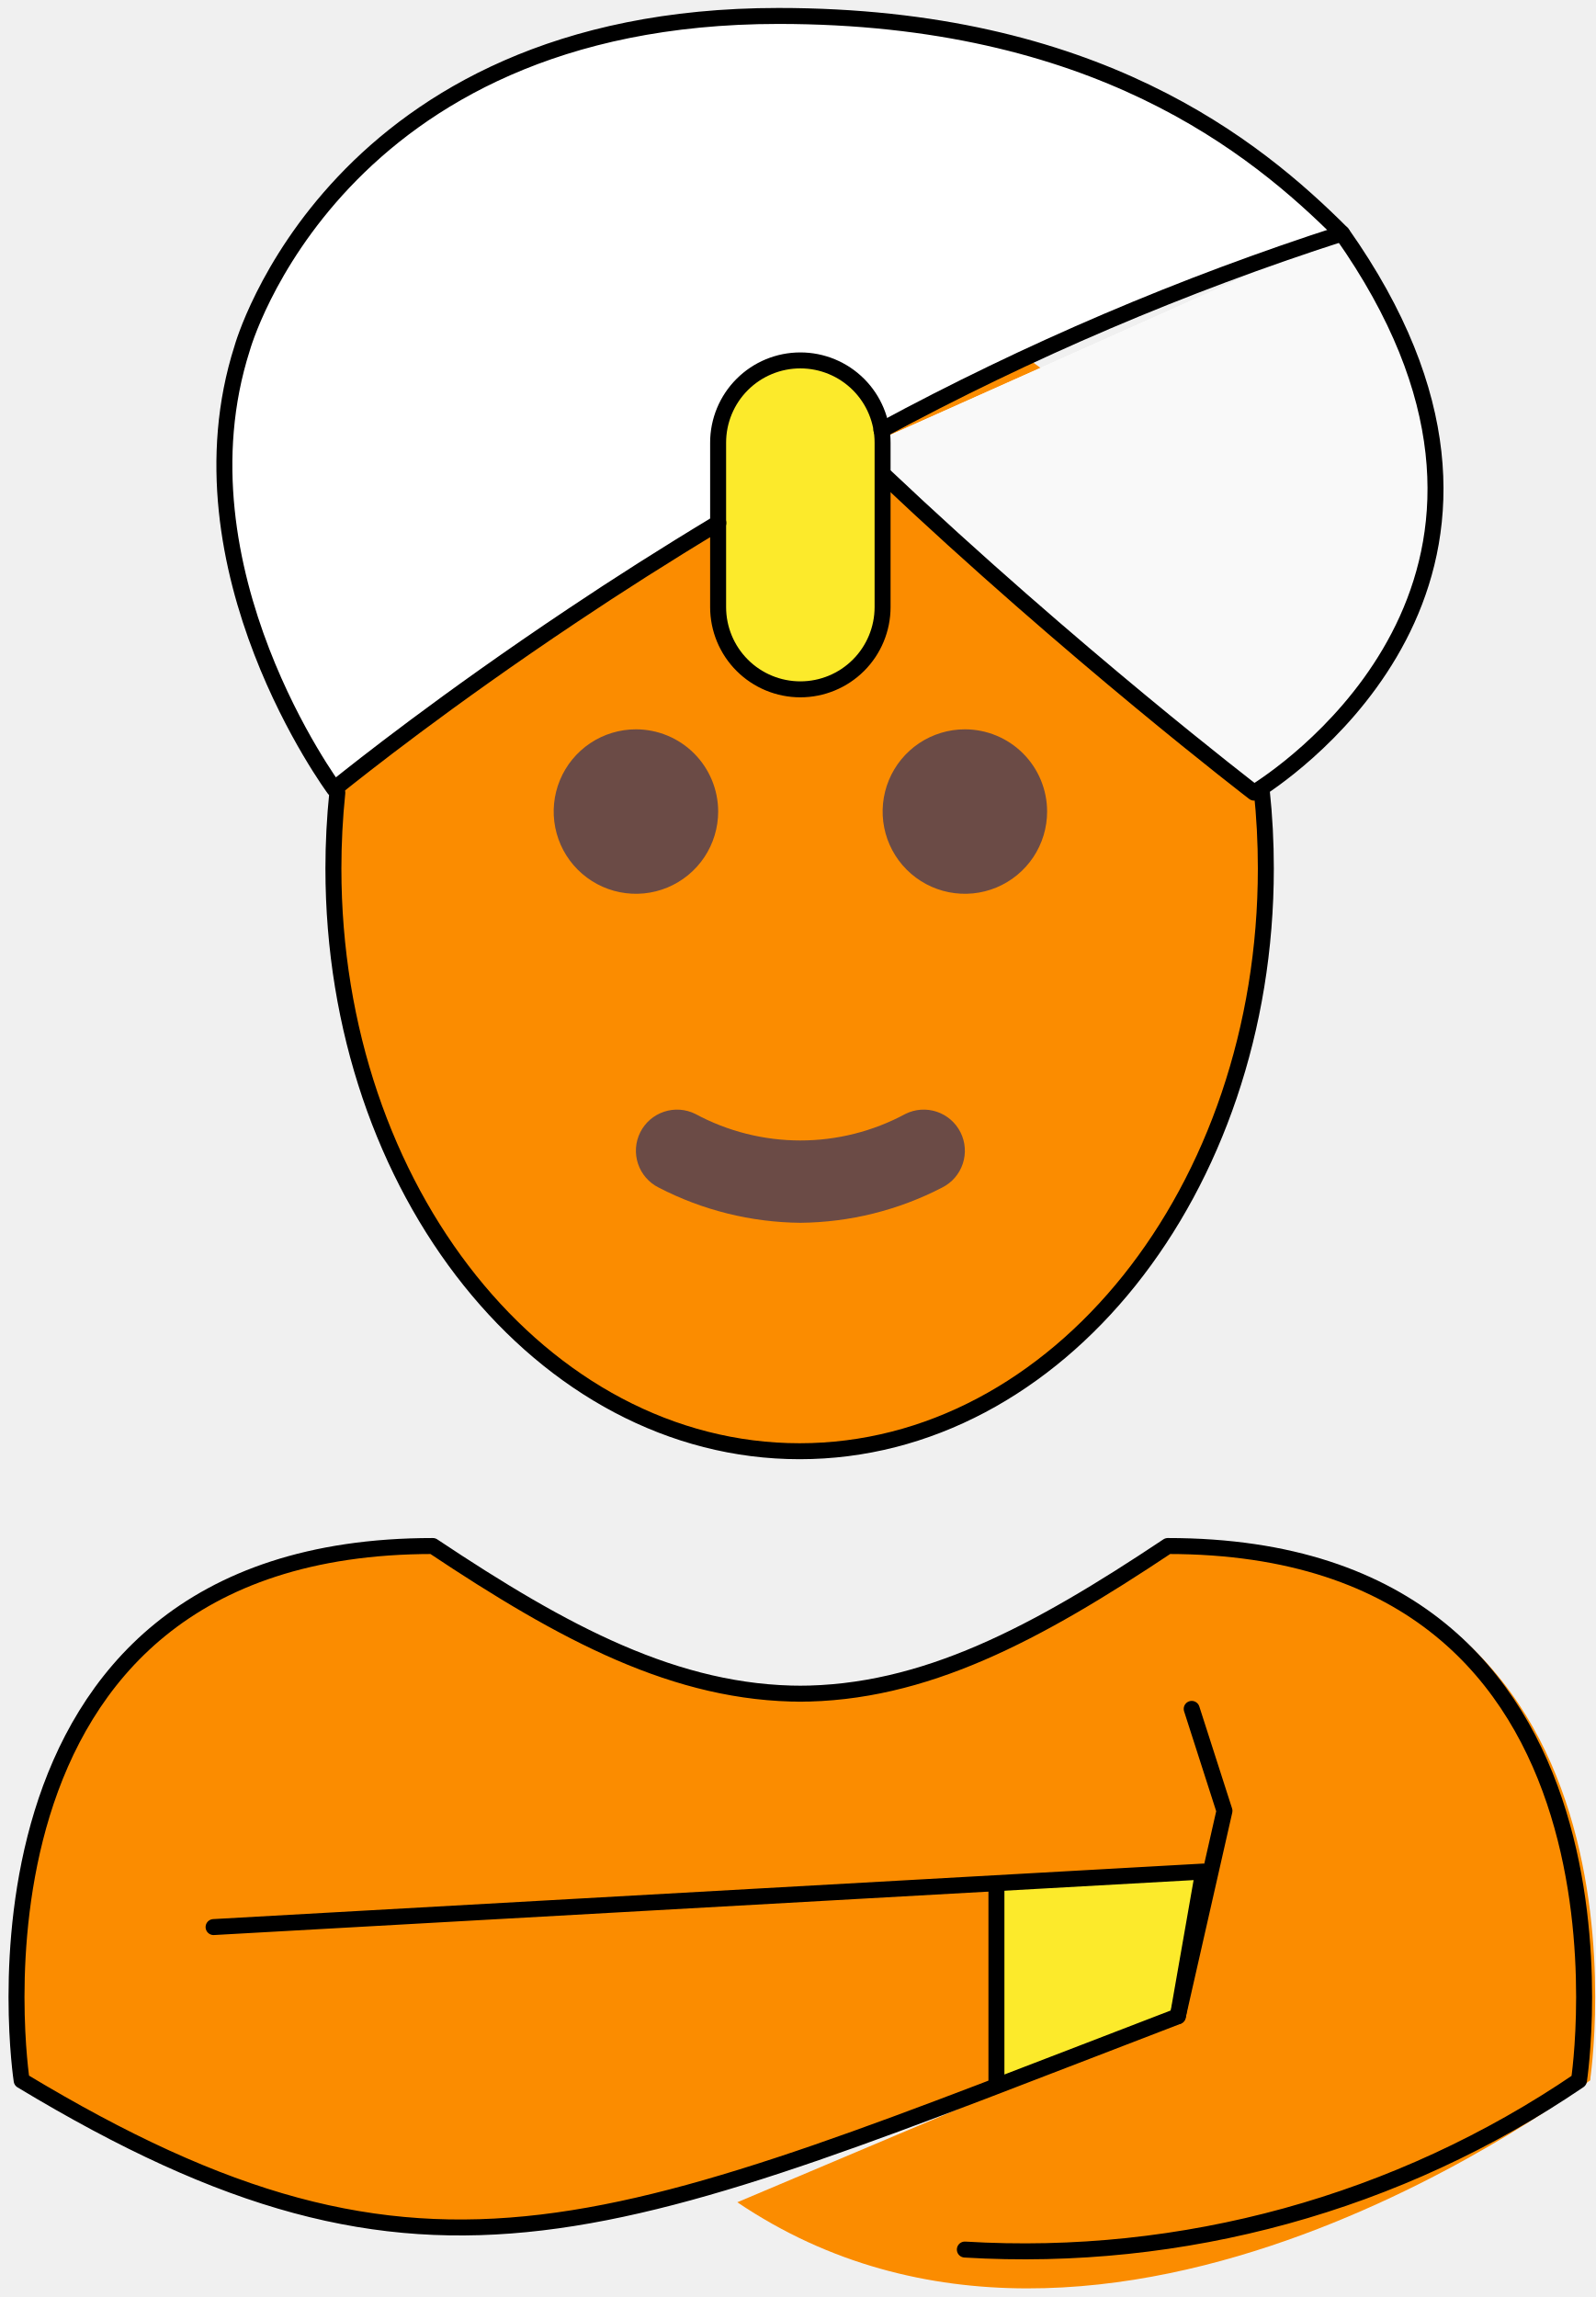
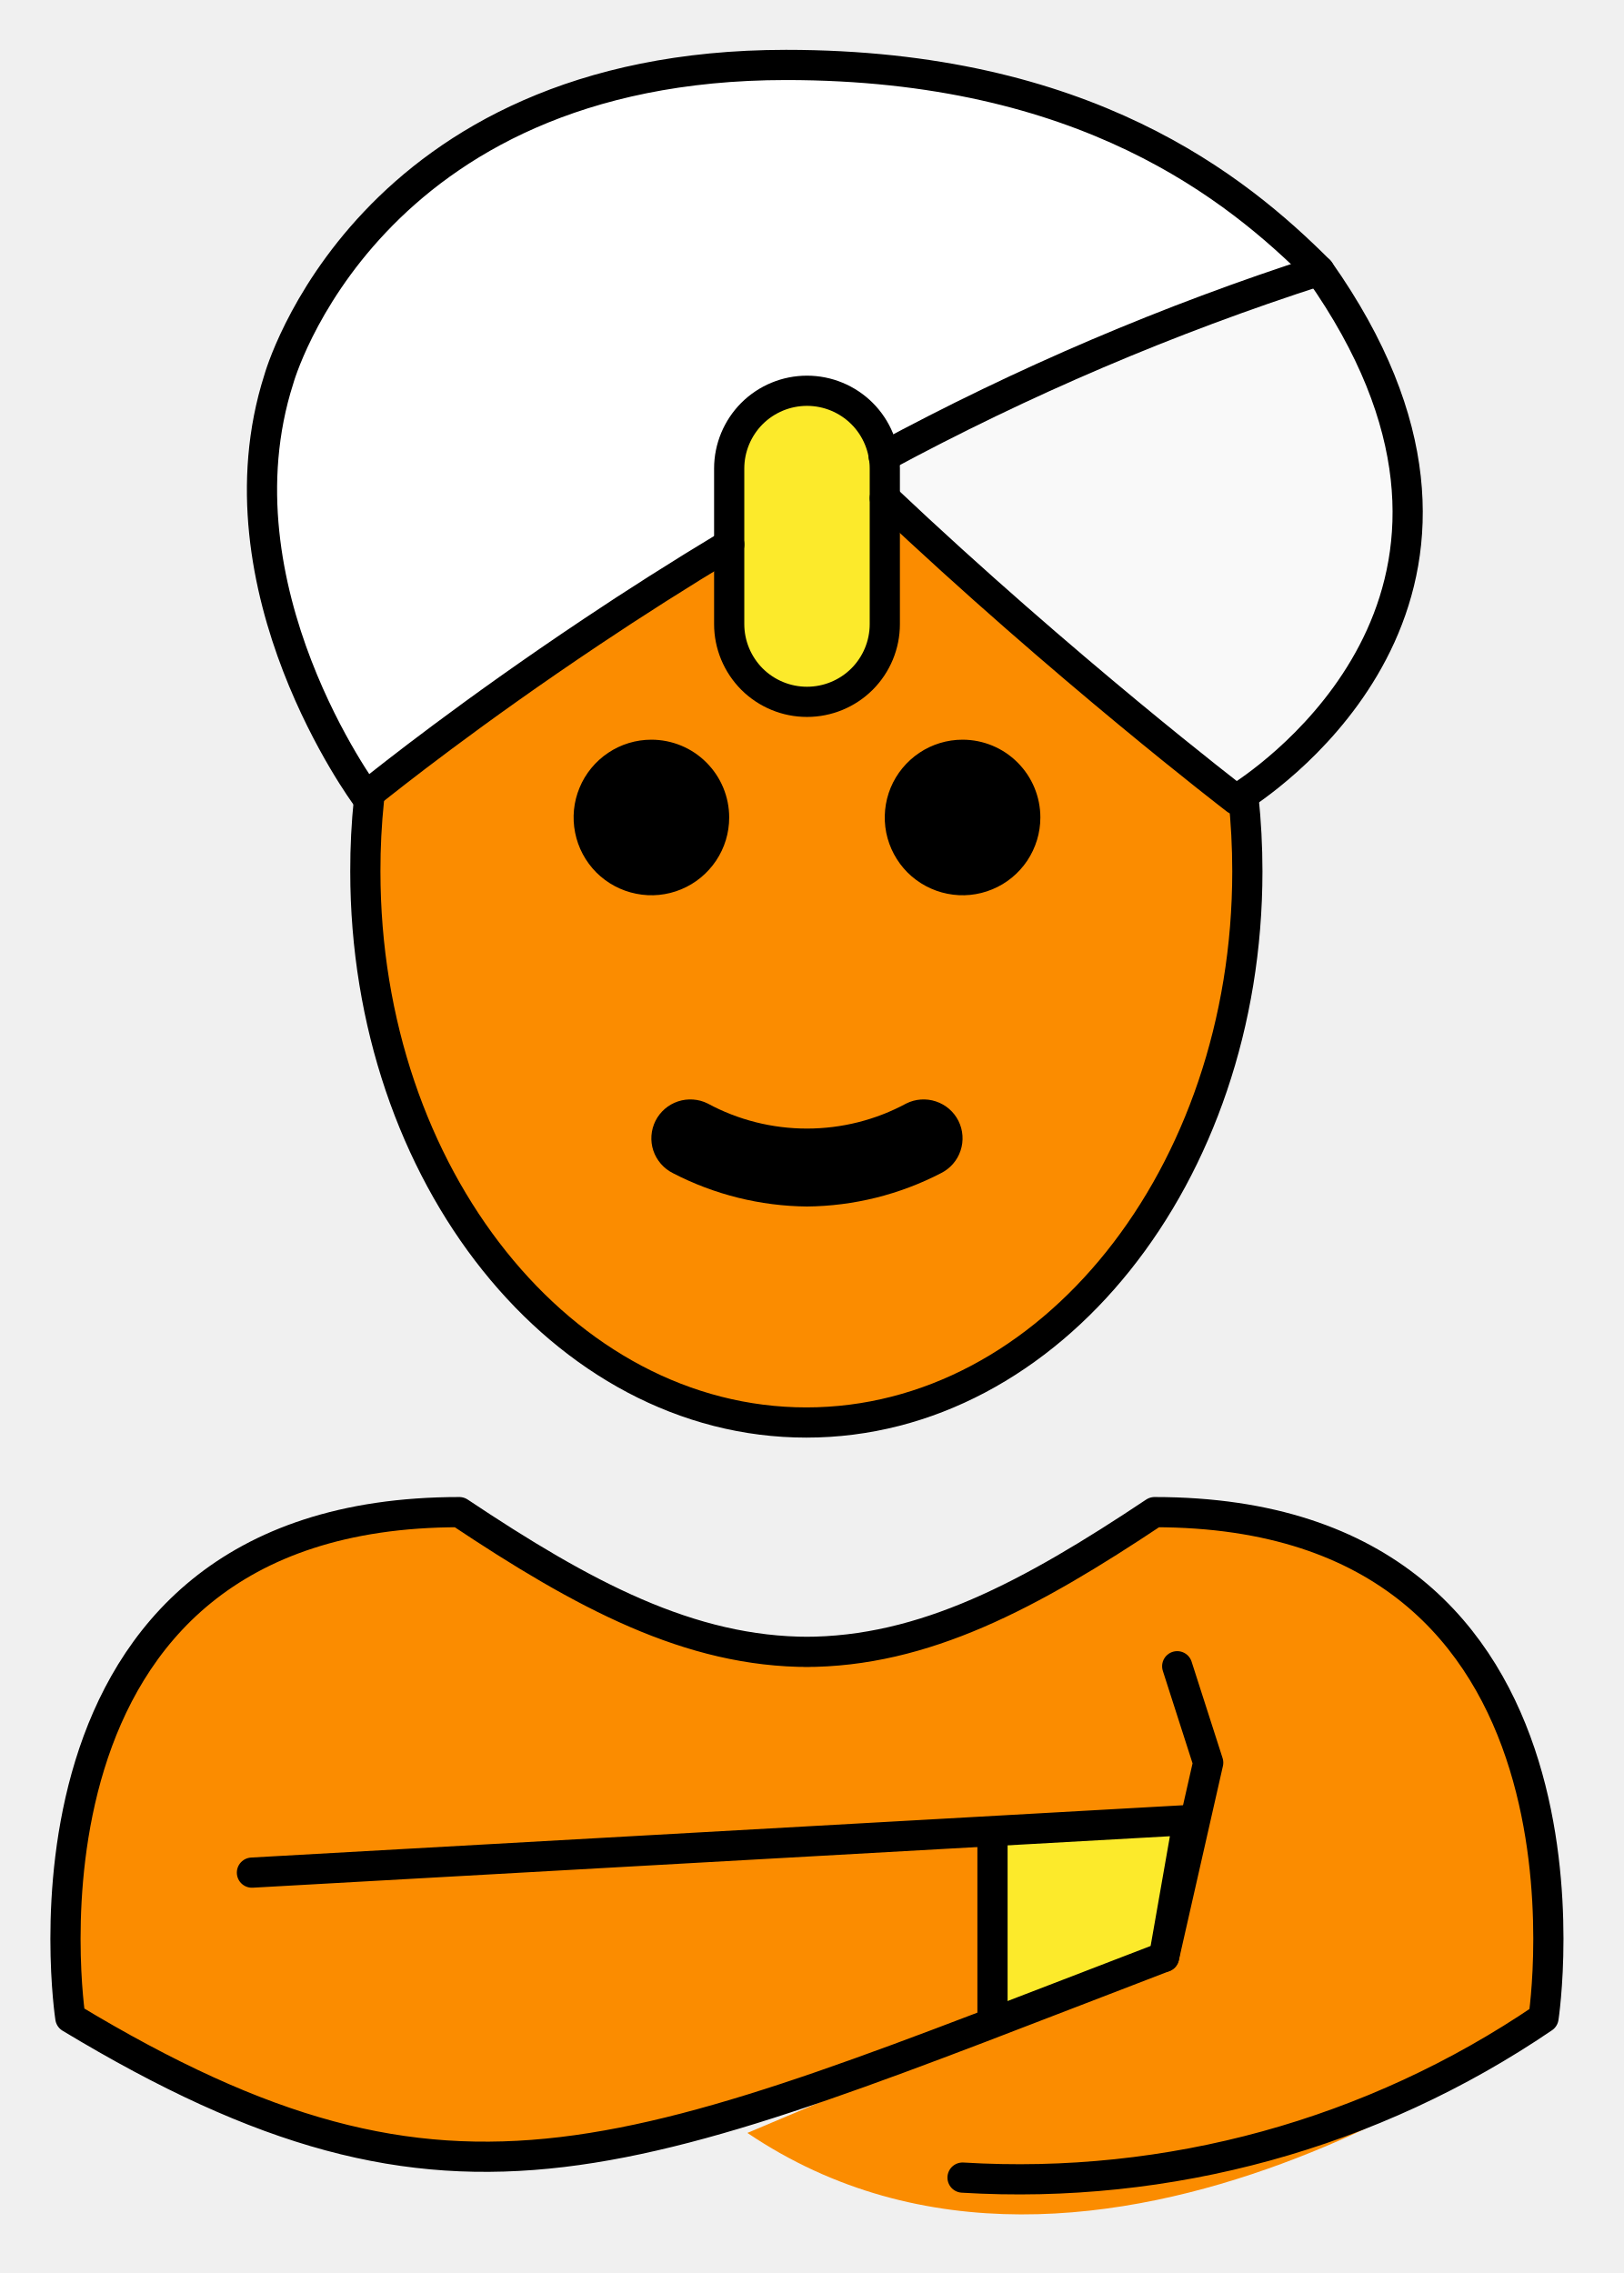
- <svg xmlns="http://www.w3.org/2000/svg" width="100" height="144" viewBox="0 0 100 144" fill="none">
-   <path d="M74.712 107.131L76.766 113.524L73.843 126.399L60.489 141.024C74.142 141.85 87.684 138.122 98.991 130.423C98.991 130.423 104.146 96.914 73.214 96.914C64.987 102.399 57.939 106.19 50.016 106.175H50.338C42.414 106.19 35.367 102.399 27.14 96.914C-3.792 96.914 1.363 130.423 1.363 130.423C27.083 145.942 38.398 139.98 73.843 126.399L75.434 117.323L13.396 120.803L27.083 118.462" fill="#FB8C00" />
-   <path d="M98.949 130.425C98.949 130.425 104.105 96.915 73.173 96.915C64.945 102.401 57.896 106.19 49.975 106.174H50.297C42.373 106.19 35.326 102.401 27.098 96.915C-3.833 96.915 1.322 130.425 1.322 130.425" fill="#FB8C00" />
-   <path d="M73.902 96.915C67.205 102.032 59.241 105.229 50.865 106.164C84.534 107.229 84.534 120.117 86.498 130.427H99.678C99.678 130.427 104.833 96.915 73.902 96.915Z" fill="#FB8C00" />
-   <path d="M99.673 130.423C99.673 130.423 69.37 153.689 46.221 138.061L73.837 126.397L76.76 113.522C76.76 113.522 99.897 107.171 99.673 130.423Z" fill="#FB8C00" />
-   <path d="M50.175 90.918C66.317 90.918 79.402 74.561 79.402 54.385C79.402 34.209 66.317 17.852 50.175 17.852C34.033 17.852 20.947 34.209 20.947 54.385C20.947 74.561 34.033 90.918 50.175 90.918Z" fill="#FB8C00" />
-   <path d="M84.129 14.623C50.179 25.235 20.951 49.469 20.951 49.469C20.951 49.469 10.744 35.705 15.185 21.819C15.185 21.819 20.951 1 48.787 1C68.642 1 78.677 9.171 84.129 14.623C99.973 37.112 78.625 49.689 78.625 49.689C69.972 42.947 61.666 35.772 53.739 28.191" fill="white" />
-   <path d="M84.128 14.623C99.97 37.113 78.625 49.689 78.625 49.689C69.972 42.947 61.666 35.773 53.738 28.192" fill="#F9F9F9" />
-   <path d="M50.178 43.215C48.811 43.215 47.5 42.672 46.533 41.705C45.566 40.738 45.023 39.427 45.023 38.059V27.749C45.023 26.382 45.566 25.07 46.533 24.104C47.5 23.137 48.811 22.594 50.178 22.594C51.546 22.594 52.857 23.137 53.824 24.104C54.791 25.07 55.334 26.382 55.334 27.749V38.059C55.334 39.427 54.791 40.738 53.824 41.705C52.857 42.672 51.546 43.215 50.178 43.215ZM73.844 126.399L62.471 131.119V117.6H75.434L73.844 126.399Z" fill="#FCEA2B" />
-   <path d="M60.485 141.026C74.137 141.852 87.678 138.126 98.984 130.429C98.984 130.429 104.139 96.92 73.208 96.92C64.98 102.405 57.933 106.194 50.009 106.179H50.331C42.408 106.194 35.361 102.405 27.133 96.92C-3.798 96.92 1.357 130.429 1.357 130.429C27.076 145.946 38.392 139.987 73.837 126.403L75.427 117.329L13.389 120.809" stroke="black" stroke-width="1.001" stroke-linecap="round" stroke-linejoin="round" />
-   <path d="M74.706 107.131L76.76 113.524L73.837 126.399" stroke="black" stroke-width="1.001" stroke-linecap="round" stroke-linejoin="round" />
-   <path d="M65.642 50.877C65.642 51.897 65.339 52.893 64.773 53.741C64.206 54.589 63.401 55.249 62.459 55.64C61.517 56.03 60.481 56.132 59.481 55.933C58.481 55.734 57.562 55.243 56.841 54.522C56.12 53.801 55.629 52.883 55.43 51.883C55.231 50.883 55.333 49.846 55.724 48.904C56.114 47.962 56.775 47.157 57.622 46.59C58.47 46.024 59.467 45.722 60.486 45.722C61.854 45.722 63.165 46.265 64.132 47.232C65.099 48.198 65.642 49.51 65.642 50.877ZM45.021 50.877C45.021 51.897 44.718 52.893 44.152 53.741C43.585 54.589 42.78 55.249 41.838 55.64C40.896 56.03 39.86 56.132 38.86 55.933C37.86 55.734 36.941 55.243 36.22 54.522C35.499 53.801 35.008 52.883 34.809 51.883C34.61 50.883 34.712 49.846 35.103 48.904C35.493 47.962 36.154 47.157 37.001 46.59C37.849 46.024 38.846 45.722 39.865 45.722C41.233 45.722 42.544 46.265 43.511 47.232C44.477 48.198 45.021 49.51 45.021 50.877ZM50.176 76.658C47.081 76.629 44.036 75.871 41.288 74.447C40.677 74.141 40.212 73.604 39.996 72.956C39.78 72.307 39.83 71.599 40.136 70.987C40.442 70.376 40.978 69.911 41.627 69.695C42.276 69.479 42.984 69.529 43.595 69.835C45.617 70.926 47.878 71.496 50.175 71.496C52.471 71.496 54.732 70.926 56.754 69.835C57.366 69.529 58.074 69.479 58.723 69.695C59.372 69.912 59.908 70.377 60.214 70.989C60.52 71.601 60.571 72.309 60.354 72.958C60.138 73.607 59.673 74.143 59.061 74.449C56.313 75.872 53.27 76.629 50.176 76.658Z" fill="#6B4B46" />
-   <path d="M45.031 32.782C41.731 34.767 38.664 36.726 35.931 38.556C27.863 43.943 22.502 48.222 21.239 49.227C21.059 49.382 20.956 49.459 20.956 49.459C20.956 49.459 10.748 35.695 15.182 21.827C15.182 21.827 20.956 1 48.794 1C68.641 1 78.668 9.171 84.133 14.636C98.516 35.025 82.277 47.242 79.132 49.356C78.797 49.588 78.617 49.691 78.617 49.691C78.617 49.691 67.249 40.979 55.341 29.715" stroke="black" stroke-width="1.001" stroke-linecap="round" stroke-linejoin="round" />
-   <path d="M55.257 26.958C64.483 21.976 74.147 17.851 84.127 14.637" stroke="black" stroke-width="1.001" stroke-linecap="round" stroke-linejoin="round" />
-   <path d="M62.465 118.355V130.593M21.146 49.697C20.983 51.275 20.901 52.859 20.901 54.445C20.901 74.623 33.988 90.978 50.129 90.978C66.27 90.978 79.354 74.623 79.354 54.445C79.355 52.809 79.269 51.175 79.096 49.548M50.173 43.215C48.806 43.215 47.494 42.672 46.528 41.705C45.561 40.738 45.018 39.427 45.018 38.059V27.749C45.018 26.382 45.561 25.07 46.528 24.104C47.494 23.137 48.806 22.594 50.173 22.594C51.54 22.594 52.851 23.137 53.818 24.104C54.785 25.07 55.328 26.382 55.328 27.749V38.059C55.328 39.427 54.785 40.738 53.818 41.705C52.851 42.672 51.54 43.215 50.173 43.215Z" stroke="black" stroke-width="1.001" stroke-linecap="round" stroke-linejoin="round" />
+ <svg xmlns="http://www.w3.org/2000/svg" width="25" height="35" viewBox="0 0 25 35" fill="none">
+   <path d="M18.125 25.657L18.602 27.142L17.923 30.133L14.82 33.531C17.992 33.723 21.138 32.857 23.765 31.068C23.765 31.068 24.963 23.283 17.777 23.283C15.865 24.558 14.228 25.439 12.387 25.435H12.462C10.621 25.439 8.984 24.558 7.072 23.283C-0.114 23.283 1.084 31.068 1.084 31.068C7.059 34.674 9.688 33.289 17.923 30.133L18.292 28.025L3.879 28.833L7.059 28.29" fill="#FB8C00" />
+   <path d="M23.756 31.069C23.756 31.069 24.954 23.284 17.768 23.284C15.856 24.558 14.218 25.439 12.378 25.435H12.453C10.612 25.439 8.975 24.558 7.063 23.284C-0.123 23.284 1.075 31.069 1.075 31.069" fill="#FB8C00" />
+   <path d="M17.936 23.284C16.381 24.473 14.53 25.215 12.585 25.433C20.407 25.68 20.407 28.674 20.863 31.069H23.925C23.925 31.069 25.123 23.284 17.936 23.284Z" fill="#FB8C00" />
+   <path d="M23.925 31.069C23.925 31.069 16.885 36.474 11.507 32.843L17.923 30.133L18.602 27.142C18.602 27.142 23.977 25.667 23.925 31.069Z" fill="#FB8C00" />
+   <path d="M12.425 21.89C16.175 21.89 19.215 18.09 19.215 13.403C19.215 8.715 16.175 4.915 12.425 4.915C8.675 4.915 5.635 8.715 5.635 13.403C5.635 18.09 8.675 21.89 12.425 21.89Z" fill="#FB8C00" />
+   <path d="M20.312 4.165C12.425 6.63 5.634 12.261 5.634 12.261C5.634 12.261 3.263 9.063 4.295 5.837C4.295 5.837 5.634 1 12.101 1C16.714 1 19.046 2.898 20.312 4.165C23.993 9.39 19.034 12.312 19.034 12.312C17.023 10.745 15.094 9.079 13.252 7.317" fill="white" />
+   <path d="M20.312 4.165C23.993 9.39 19.034 12.312 19.034 12.312C17.024 10.745 15.094 9.079 13.252 7.317" fill="#F9F9F9" />
+   <path d="M12.425 10.807C12.107 10.807 11.803 10.681 11.578 10.457C11.353 10.232 11.227 9.927 11.227 9.61V7.214C11.227 6.897 11.353 6.592 11.578 6.367C11.803 6.143 12.107 6.017 12.425 6.017C12.742 6.017 13.047 6.143 13.272 6.367C13.496 6.592 13.622 6.897 13.622 7.214V9.61C13.622 9.927 13.496 10.232 13.272 10.457C13.047 10.681 12.742 10.807 12.425 10.807ZM17.923 30.133L15.281 31.23V28.089H18.292L17.923 30.133Z" fill="#FCEA2B" />
+   <path d="M14.82 33.531C17.992 33.724 21.138 32.858 23.765 31.07C23.765 31.07 24.962 23.284 17.776 23.284C15.864 24.559 14.227 25.439 12.386 25.436H12.461C10.62 25.439 8.983 24.559 7.072 23.284C-0.115 23.284 1.083 31.07 1.083 31.07C7.058 34.675 9.687 33.29 17.922 30.134L18.292 28.026L3.879 28.835" stroke="black" stroke-width="0.465" stroke-linecap="round" stroke-linejoin="round" />
+   <path d="M18.125 25.657L18.602 27.142L17.923 30.134" stroke="black" stroke-width="0.465" stroke-linecap="round" stroke-linejoin="round" />
+   <path d="M16.018 12.588C16.018 12.825 15.947 13.056 15.816 13.253C15.684 13.45 15.497 13.604 15.278 13.694C15.059 13.785 14.819 13.809 14.586 13.762C14.354 13.716 14.141 13.602 13.973 13.435C13.806 13.267 13.692 13.054 13.645 12.822C13.599 12.589 13.623 12.348 13.713 12.13C13.804 11.911 13.958 11.724 14.155 11.592C14.352 11.46 14.583 11.39 14.82 11.39C15.138 11.39 15.442 11.516 15.667 11.741C15.892 11.966 16.018 12.27 16.018 12.588ZM11.227 12.588C11.227 12.825 11.157 13.056 11.025 13.253C10.893 13.45 10.706 13.604 10.488 13.694C10.269 13.785 10.028 13.809 9.796 13.762C9.563 13.716 9.35 13.602 9.182 13.435C9.015 13.267 8.901 13.054 8.855 12.822C8.808 12.589 8.832 12.348 8.923 12.13C9.013 11.911 9.167 11.724 9.364 11.592C9.561 11.46 9.792 11.39 10.029 11.39C10.347 11.39 10.652 11.516 10.876 11.741C11.101 11.966 11.227 12.27 11.227 12.588ZM12.425 18.578C11.706 18.571 10.998 18.395 10.36 18.064C10.218 17.993 10.11 17.868 10.059 17.717C10.009 17.567 10.021 17.402 10.092 17.26C10.163 17.118 10.288 17.01 10.438 16.96C10.589 16.91 10.754 16.921 10.896 16.992C11.365 17.246 11.891 17.378 12.424 17.378C12.958 17.378 13.483 17.246 13.953 16.992C14.095 16.921 14.26 16.91 14.41 16.96C14.561 17.01 14.686 17.118 14.757 17.26C14.828 17.402 14.84 17.567 14.789 17.718C14.739 17.869 14.631 17.993 14.489 18.064C13.851 18.395 13.143 18.571 12.425 18.578Z" fill="black" />
+   <path d="M11.228 8.384C10.462 8.845 9.749 9.3 9.114 9.725C7.24 10.977 5.994 11.971 5.701 12.204C5.659 12.24 5.635 12.258 5.635 12.258C5.635 12.258 3.263 9.061 4.293 5.839C4.293 5.839 5.635 1 12.102 1C16.714 1 19.043 2.898 20.313 4.168C23.654 8.905 19.881 11.743 19.151 12.234C19.073 12.288 19.031 12.312 19.031 12.312C19.031 12.312 16.39 10.288 13.623 7.671" stroke="black" stroke-width="0.465" stroke-linecap="round" stroke-linejoin="round" />
+   <path d="M13.606 7.03C15.749 5.873 17.994 4.915 20.313 4.168" stroke="black" stroke-width="0.465" stroke-linecap="round" stroke-linejoin="round" />
+   <path d="M15.281 28.264V31.108M5.681 12.313C5.643 12.68 5.624 13.048 5.625 13.417C5.625 18.104 8.665 21.904 12.415 21.904C16.165 21.904 19.205 18.104 19.205 13.417C19.205 13.037 19.185 12.657 19.145 12.279M12.425 10.807C12.107 10.807 11.803 10.681 11.578 10.457C11.354 10.232 11.227 9.927 11.227 9.61V7.214C11.227 6.897 11.354 6.592 11.578 6.367C11.803 6.143 12.107 6.017 12.425 6.017C12.743 6.017 13.047 6.143 13.272 6.367C13.497 6.592 13.623 6.897 13.623 7.214V9.61C13.623 9.927 13.497 10.232 13.272 10.457C13.047 10.681 12.743 10.807 12.425 10.807Z" stroke="black" stroke-width="0.465" stroke-linecap="round" stroke-linejoin="round" />
</svg>
